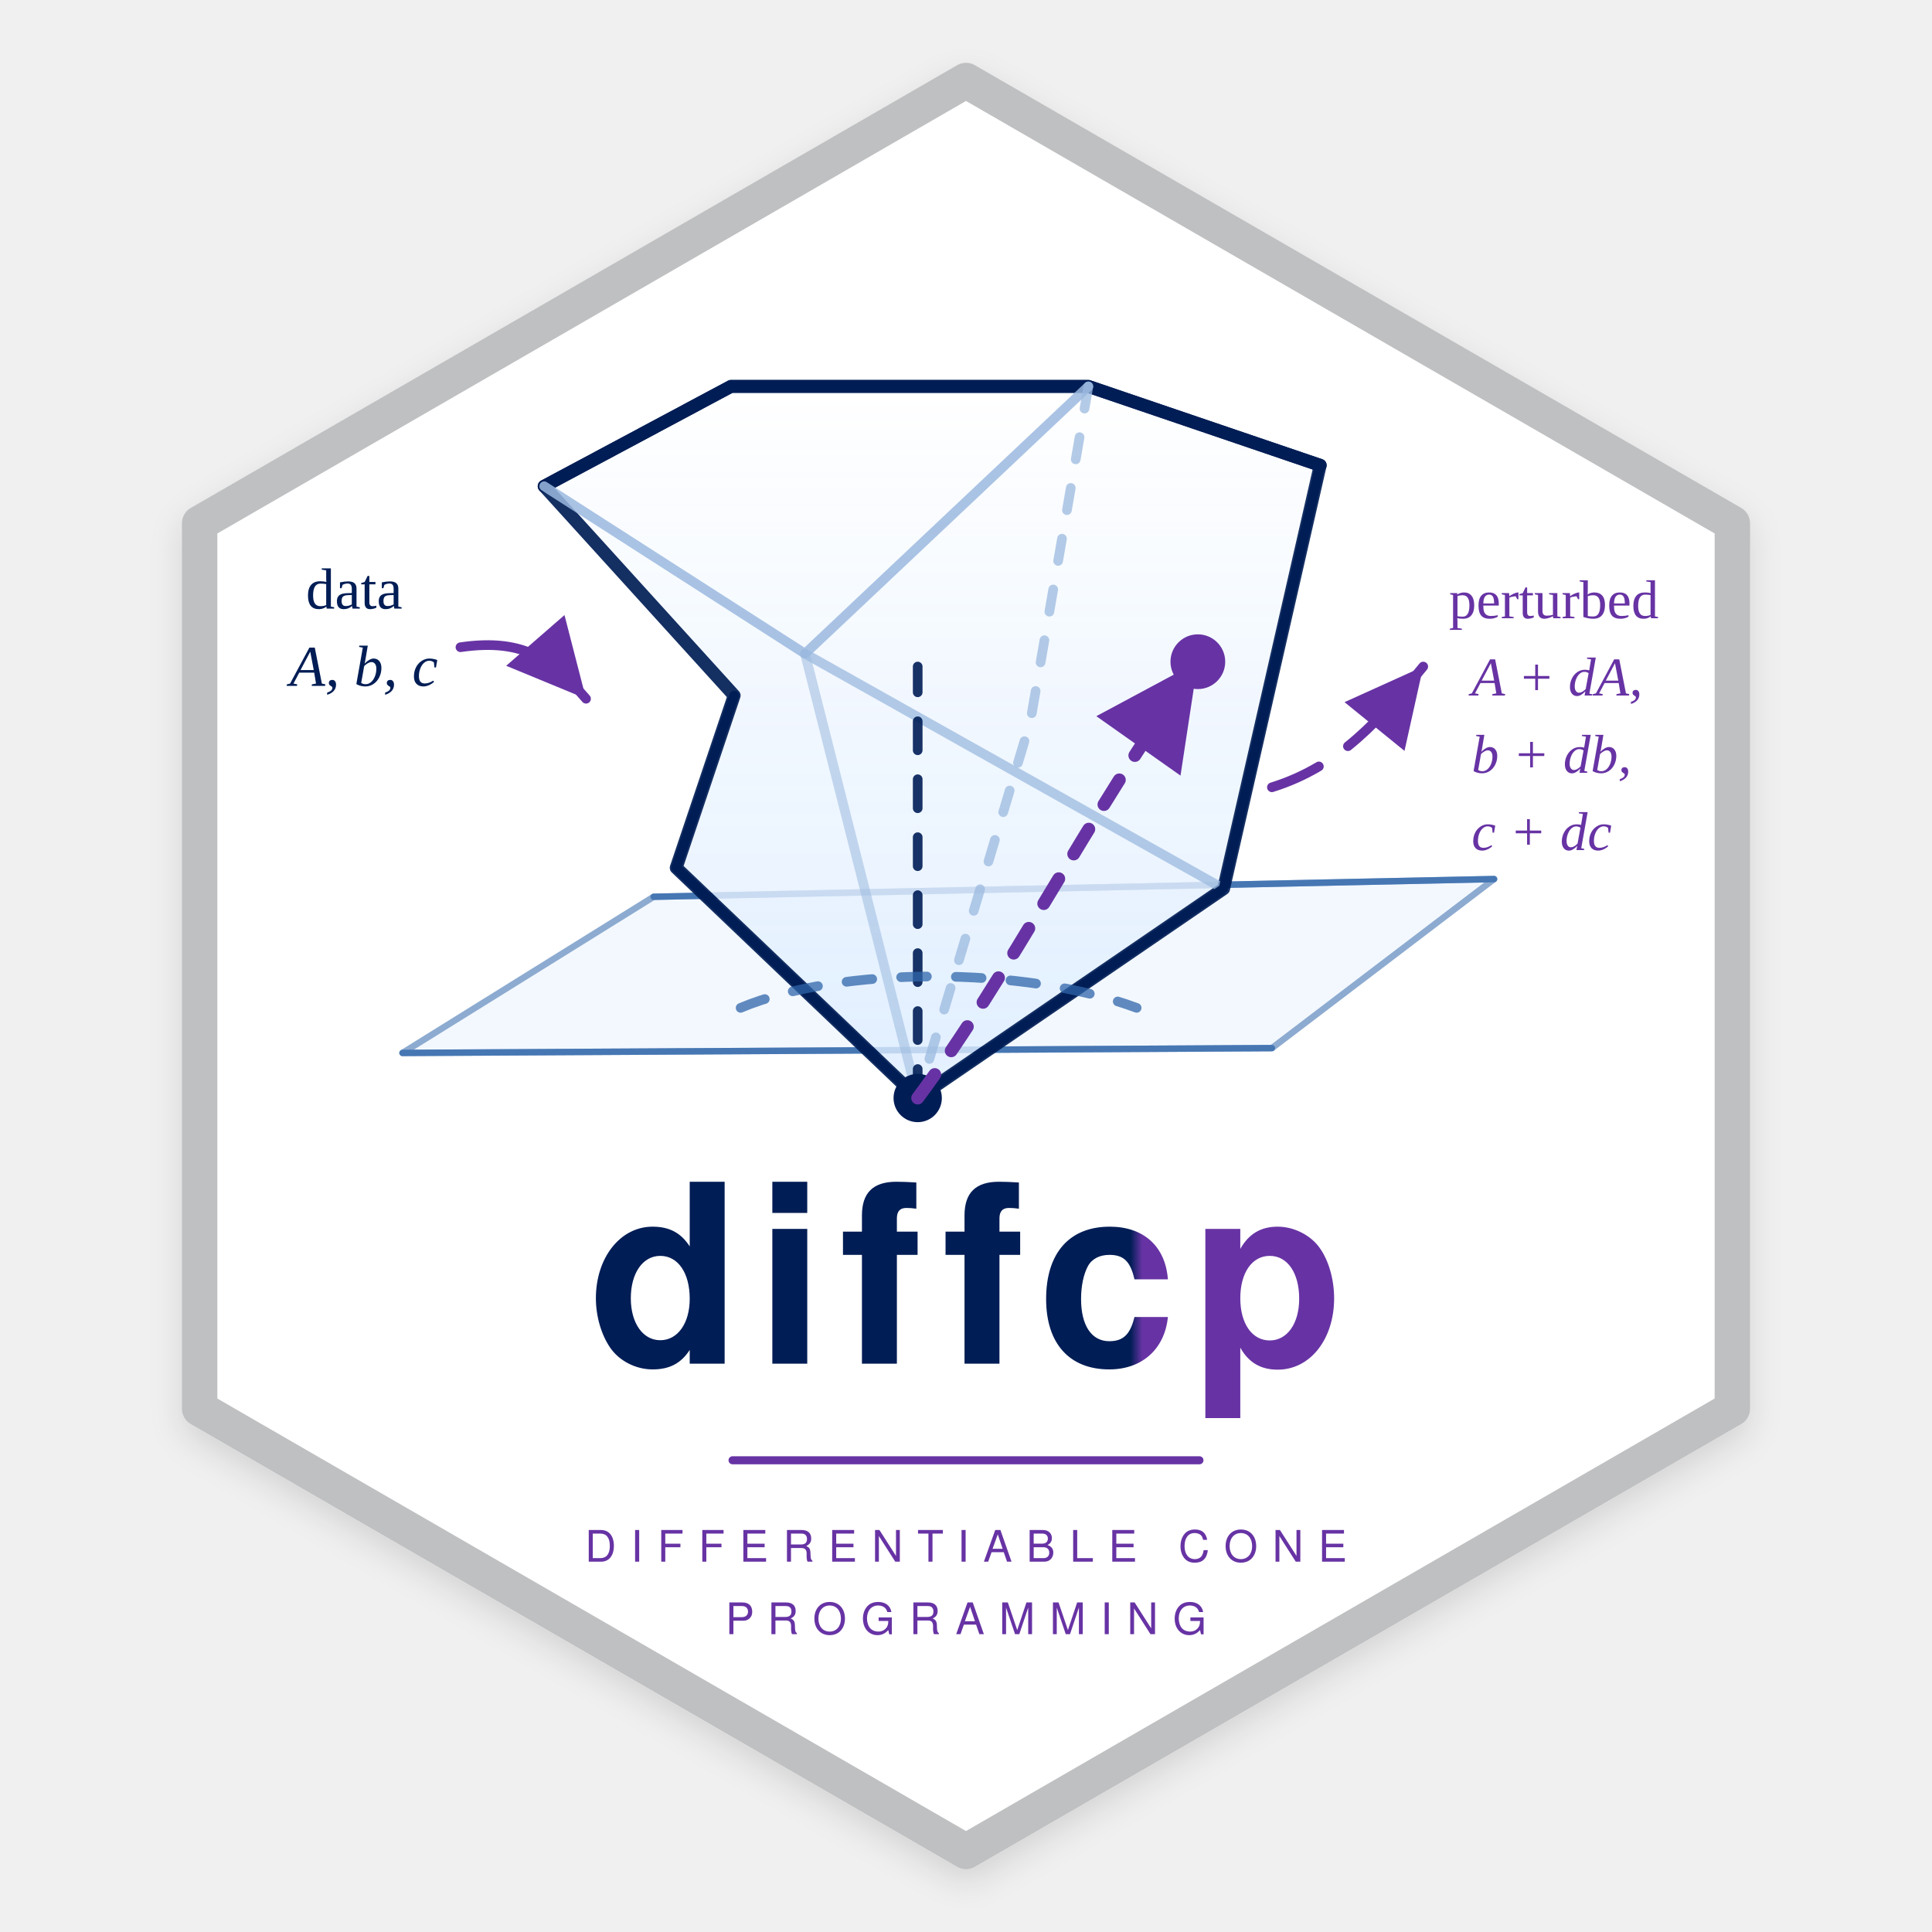
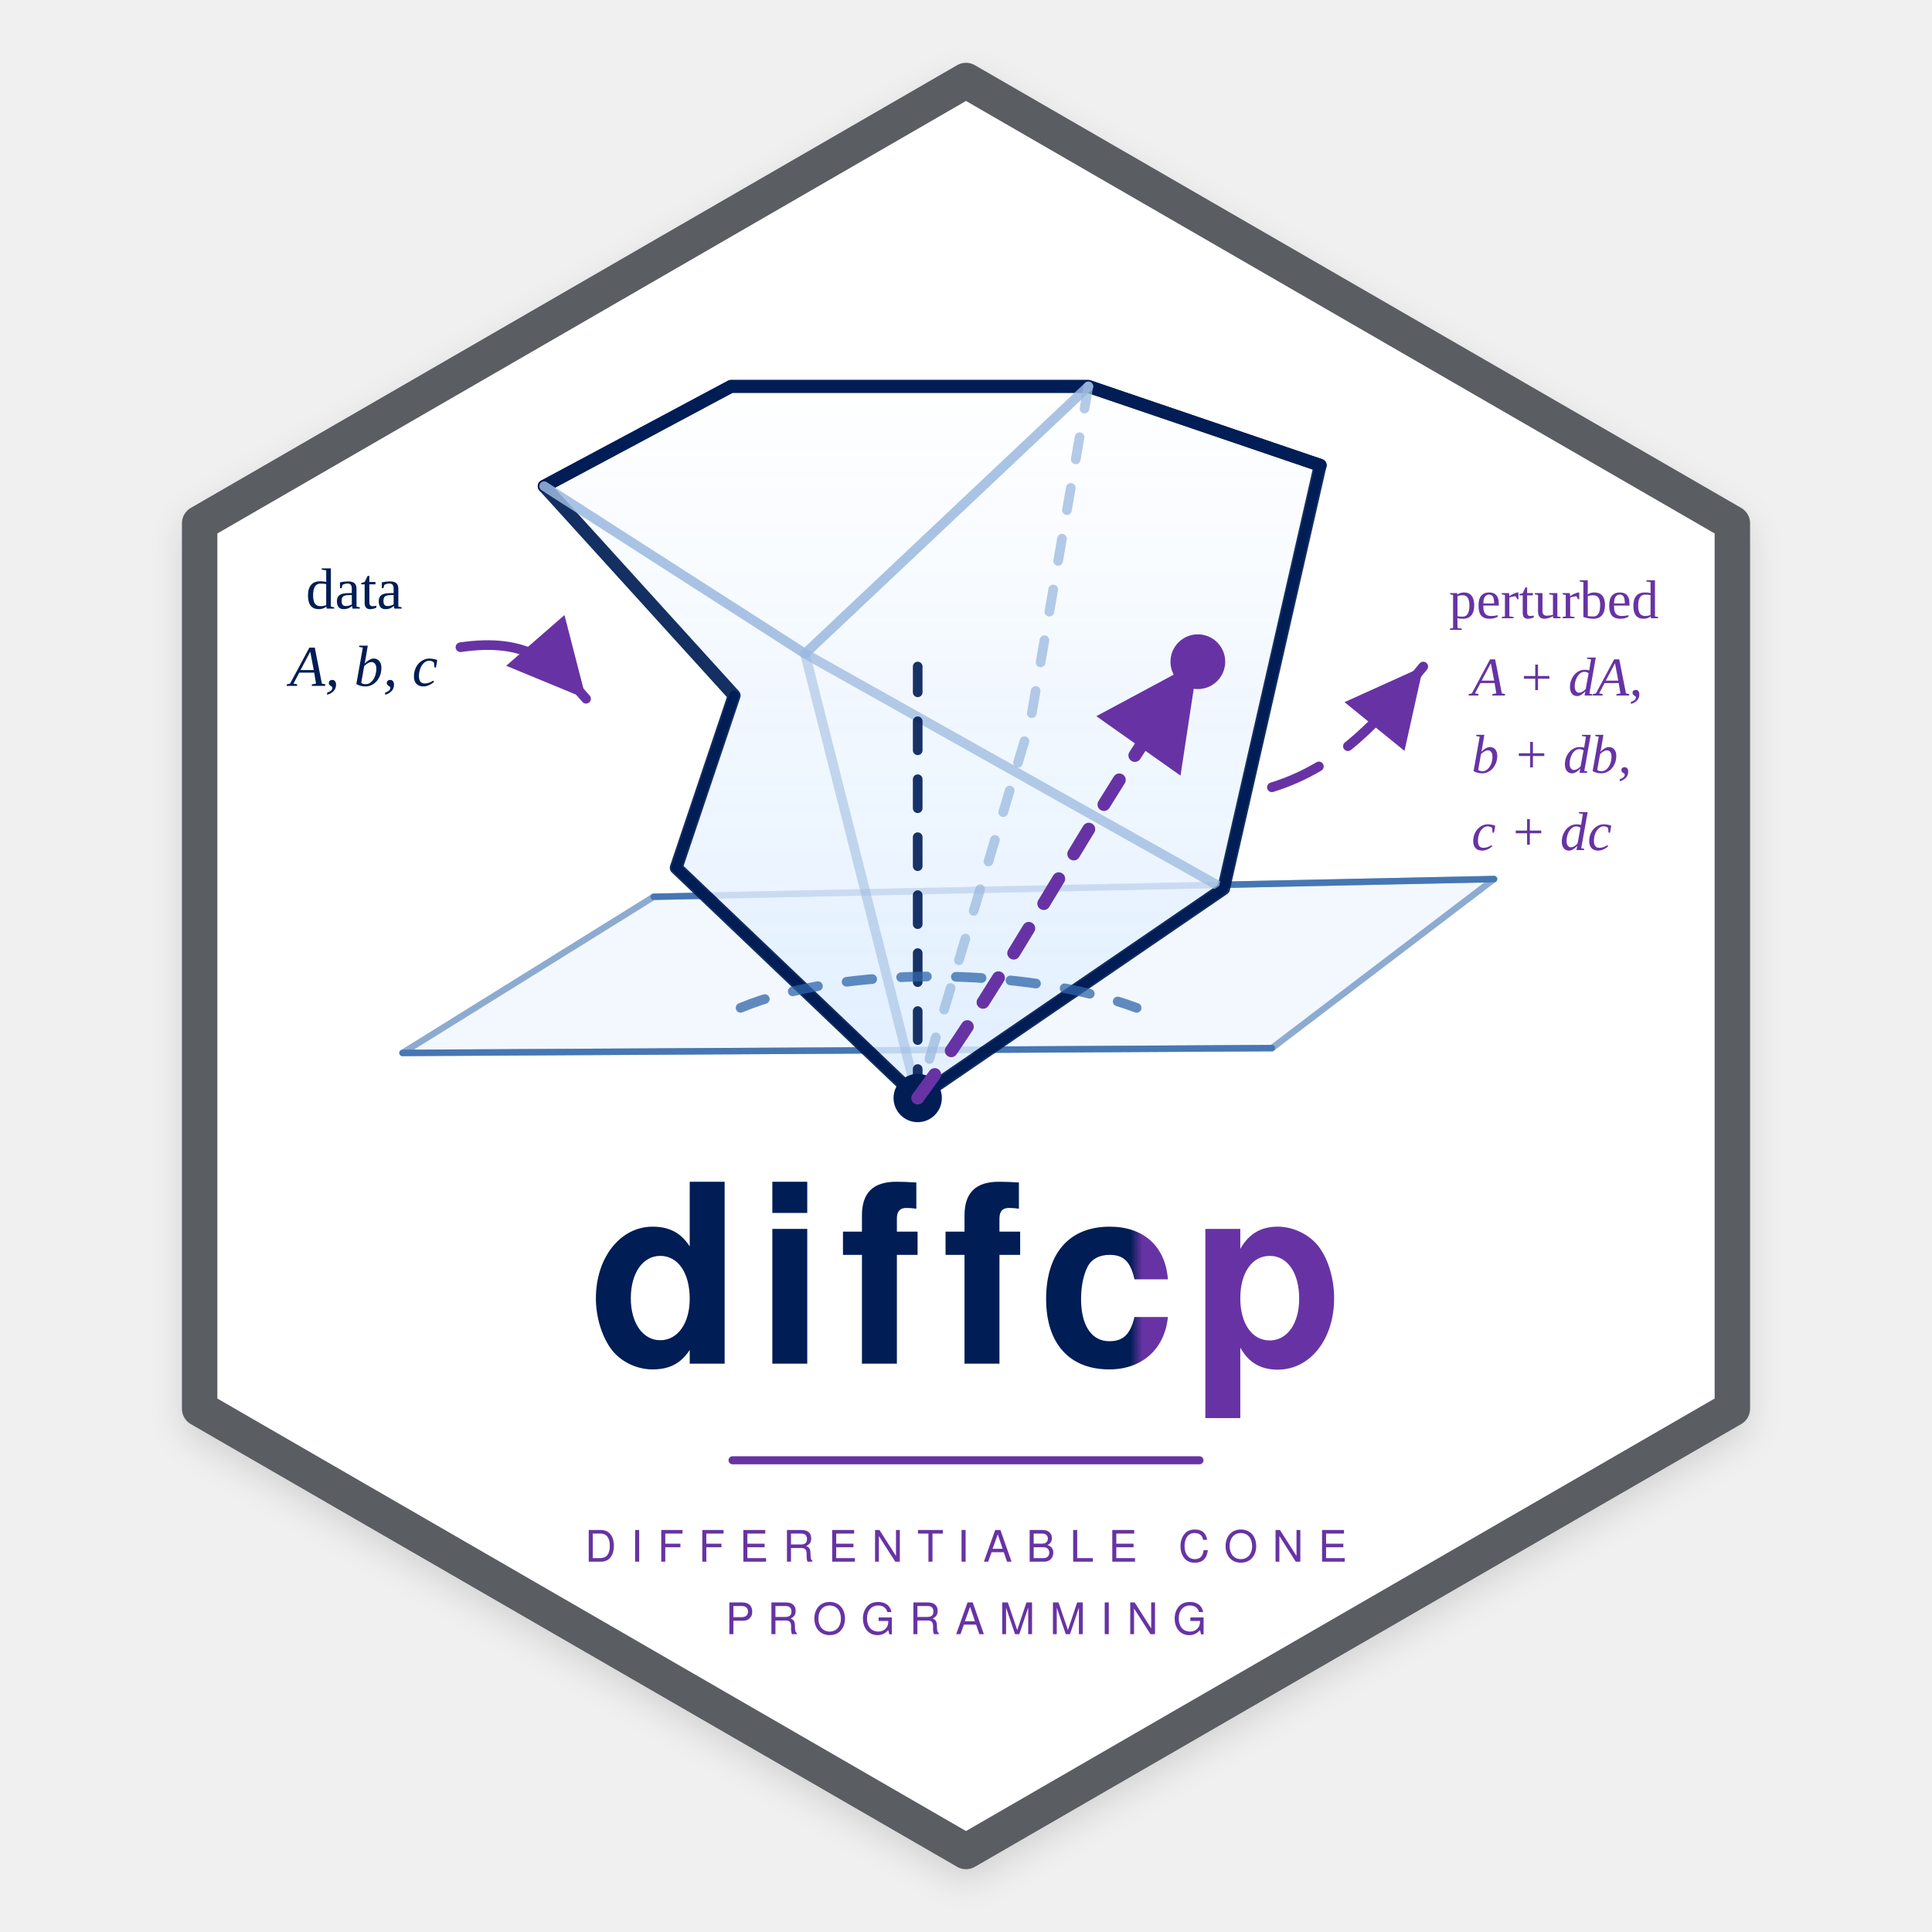
<svg xmlns="http://www.w3.org/2000/svg" width="1200" height="1200" viewBox="0 0 1200 1200" role="img" aria-labelledby="title desc">
  <defs>
    <filter id="softShadow" x="-10%" y="-10%" width="120%" height="120%">
      <feDropShadow dx="0" dy="8" stdDeviation="10" flood-color="#000000" flood-opacity="0.12" />
    </filter>
    <linearGradient id="blueFill" x1="0" y1="0" x2="0" y2="1">
      <stop offset="0" stop-color="#ffffff" stop-opacity="0.96" />
      <stop offset="1" stop-color="#dcecff" stop-opacity="0.86" />
    </linearGradient>
    <linearGradient id="wordmarkGrad" x1="235" y1="0" x2="965" y2="0" gradientUnits="userSpaceOnUse">
      <stop offset="0" stop-color="#001d55" />
      <stop offset="0.64" stop-color="#001d55" />
      <stop offset="0.65" stop-color="#6733a4" />
      <stop offset="1" stop-color="#6733a4" />
    </linearGradient>
    <marker id="arrowPurple" markerWidth="12" markerHeight="12" refX="10" refY="6" orient="auto" markerUnits="strokeWidth">
      <path d="M2,2 L10,6 L2,10 Z" fill="#6733a4" />
    </marker>
    <marker id="arrowBlue" markerWidth="12" markerHeight="12" refX="10" refY="6" orient="auto" markerUnits="strokeWidth">
      <path d="M2,2 L10,6 L2,10 Z" fill="#001d55" />
    </marker>
    <style>
      .navy{stroke:#001d55;}
      .blue{stroke:#2f66aa;}
      .pblue{stroke:#9bb9df;}
      .purple{stroke:#6733a4;}
      .thin{stroke-width:4;}
      .med{stroke-width:6;}
      .thick{stroke-width:8;}
      .round{stroke-linecap:round;stroke-linejoin:round;}
      .label{font-family: Georgia, 'Times New Roman', serif; fill:#001d55; font-size:36px;}
      .labelPurple{font-family: Georgia, 'Times New Roman', serif; fill:#6733a4; font-size:34px;}
      .sans{font-family: Avenir, Montserrat, Helvetica, Arial, sans-serif;}
    </style>
  </defs>
-   <polygon points="600,50 1076,325 1076,875 600,1150 124,875 124,325" fill="#ffffff" stroke="#bfc0c2" stroke-width="22" stroke-linejoin="round" filter="url(#softShadow)" />
+   <polygon points="600,50 1076,325 1076,875 600,1150 124,875 124,325" fill="#ffffff" stroke="#5a5d62" stroke-width="22" stroke-linejoin="round" filter="url(#softShadow)" />
  <g transform="translate(0,4)">
    <path d="M250 650 L406 553 L928 542 L790 647 Z" fill="#eaf3ff" opacity="0.55" class="blue thin round" />
    <path d="M250 650 L790 647" fill="none" class="blue thin round" opacity="0.75" />
    <path d="M406 553 L928 542" fill="none" class="blue thin round" opacity="0.75" />
    <path d="M338 298 L456 428 L420 535 L570 678 L760 548 L820 285 L676 236 L454 236 Z" fill="url(#blueFill)" opacity="0.92" class="navy thick round" />
    <path d="M338 298 L454 236 L676 236 L820 285" fill="none" class="navy thick round" />
    <path d="M338 298 L500 402 L676 236" fill="none" class="pblue med round" opacity="0.85" />
    <path d="M500 402 L570 678" fill="none" class="pblue med round" opacity="0.55" />
    <path d="M500 402 L760 548" fill="none" class="pblue med round" opacity="0.75" />
    <path d="M676 236 L640 444 L570 678" fill="none" class="pblue med round" opacity="0.75" stroke-dasharray="14 18" />
    <path d="M456 428 L420 535 L570 678" fill="none" class="navy med round" />
    <path d="M820 285 L760 548 L570 678" fill="none" class="navy med round" />
    <path d="M570 678 L570 410" fill="none" class="navy med round" stroke-dasharray="18 18" opacity="0.9" />
    <path d="M460 622 C522 596 636 596 706 622" fill="none" class="blue med round" stroke-dasharray="16 18" opacity="0.75" />
    <circle cx="570" cy="678" r="15" fill="#001d55" />
    <path d="M570 678 C628 600 672 509 744 407" fill="none" class="purple thick round" stroke-dasharray="18 18" marker-end="url(#arrowPurple)" />
    <circle cx="744" cy="407" r="17" fill="#6733a4" />
    <text x="190" y="374" class="label">data</text>
    <text x="180" y="422" class="label" font-style="italic">A, b, c</text>
    <path d="M286 398 C327 392 344 407 364 430" fill="none" class="purple med round" marker-end="url(#arrowPurple)" />
    <path d="M790 485 C832 472 858 442 884 410" fill="none" class="purple med round" stroke-dasharray="32 22" marker-end="url(#arrowPurple)" />
    <text x="900" y="380" class="labelPurple">perturbed</text>
    <text x="914" y="428" class="labelPurple" font-style="italic">A + dA,</text>
    <text x="914" y="476" class="labelPurple" font-style="italic">b + db,</text>
    <text x="914" y="524" class="labelPurple" font-style="italic">c + dc</text>
  </g>
  <text x="600" y="847" text-anchor="middle" class="sans" font-size="155" font-weight="700" letter-spacing="9" fill="url(#wordmarkGrad)">diffcp</text>
  <line x1="455" y1="907" x2="745" y2="907" stroke="#6733a4" stroke-width="5" stroke-linecap="round" />
  <text x="600" y="970" text-anchor="middle" class="sans" font-size="27" font-weight="500" letter-spacing="9" fill="#6733a4">DIFFERENTIABLE CONE</text>
  <text x="600" y="1015" text-anchor="middle" class="sans" font-size="27" font-weight="500" letter-spacing="9" fill="#6733a4">PROGRAMMING</text>
</svg>
